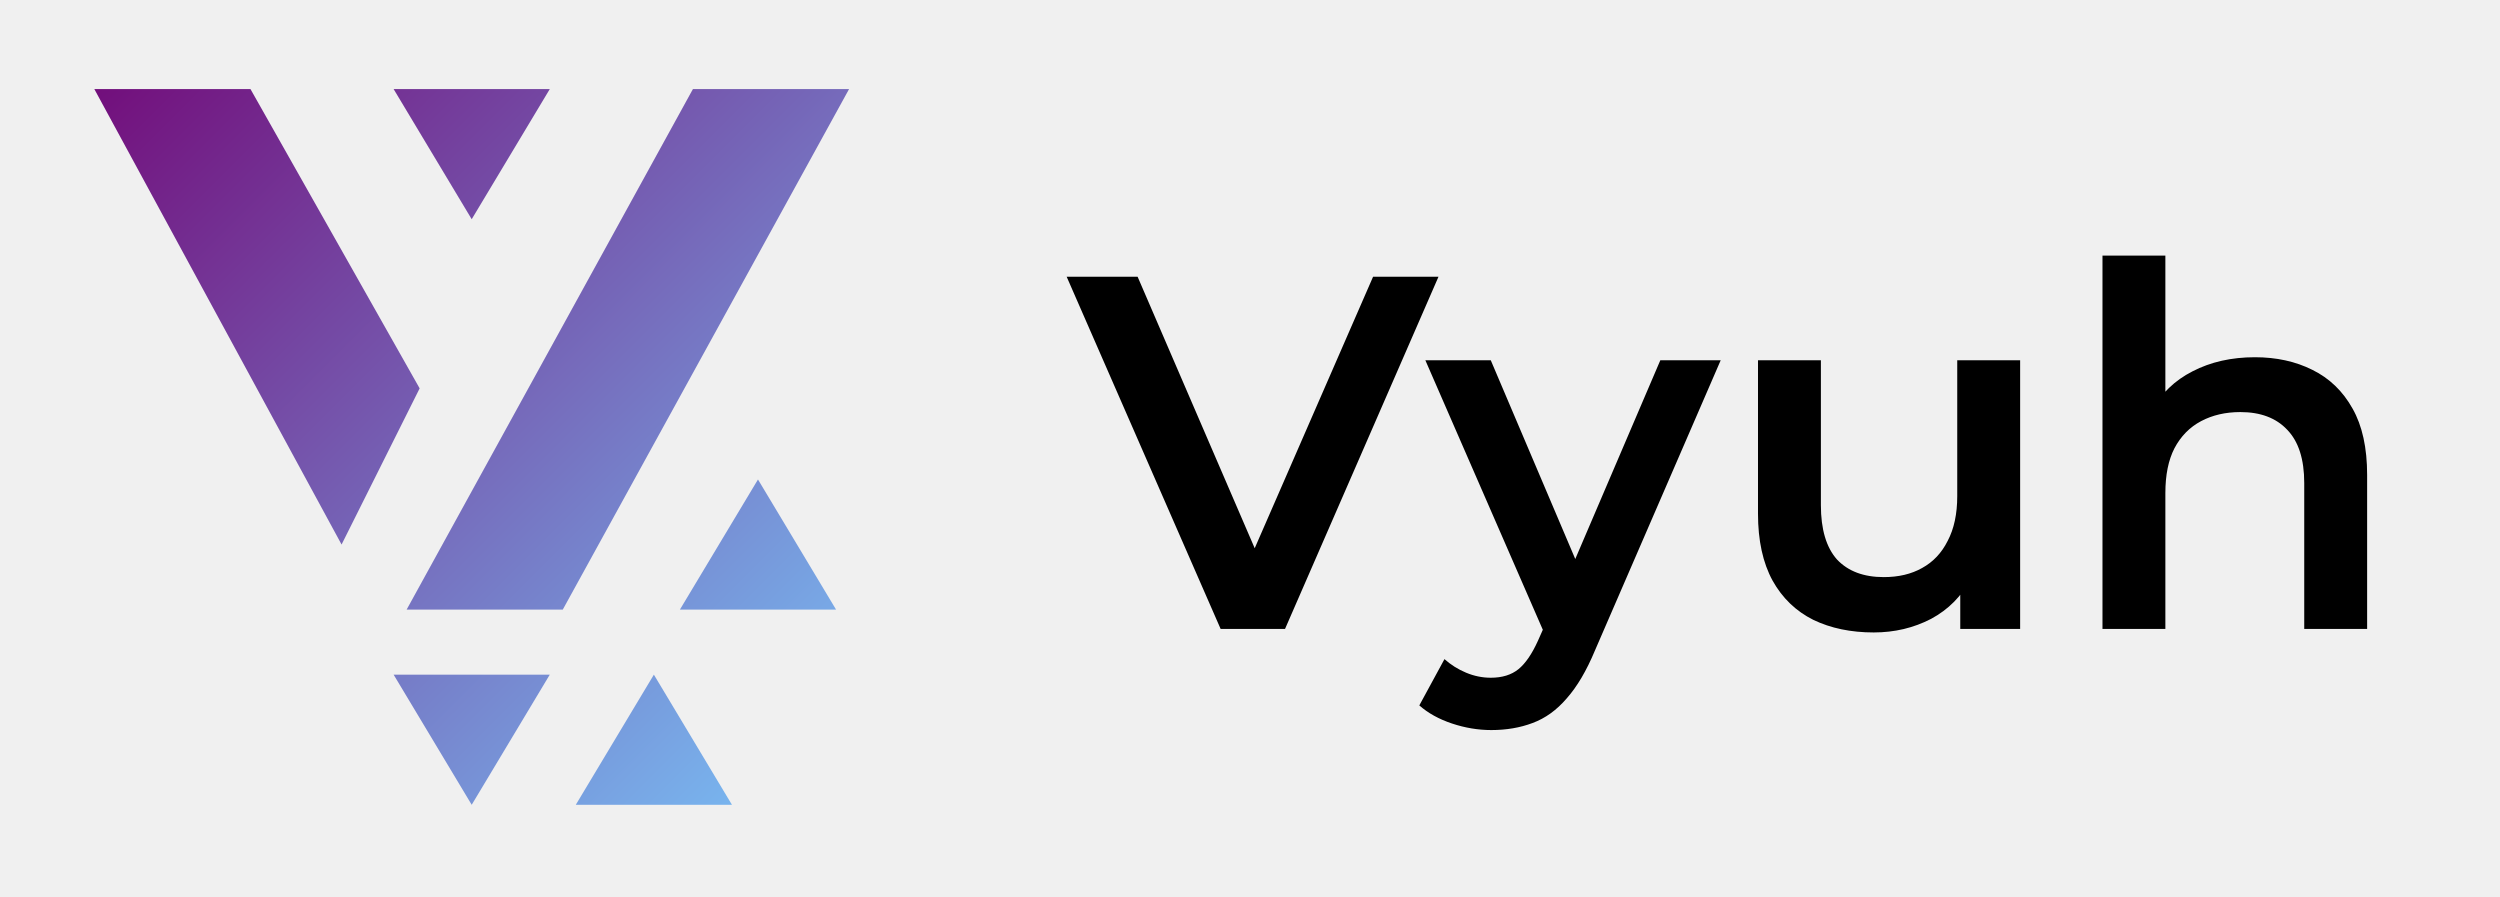
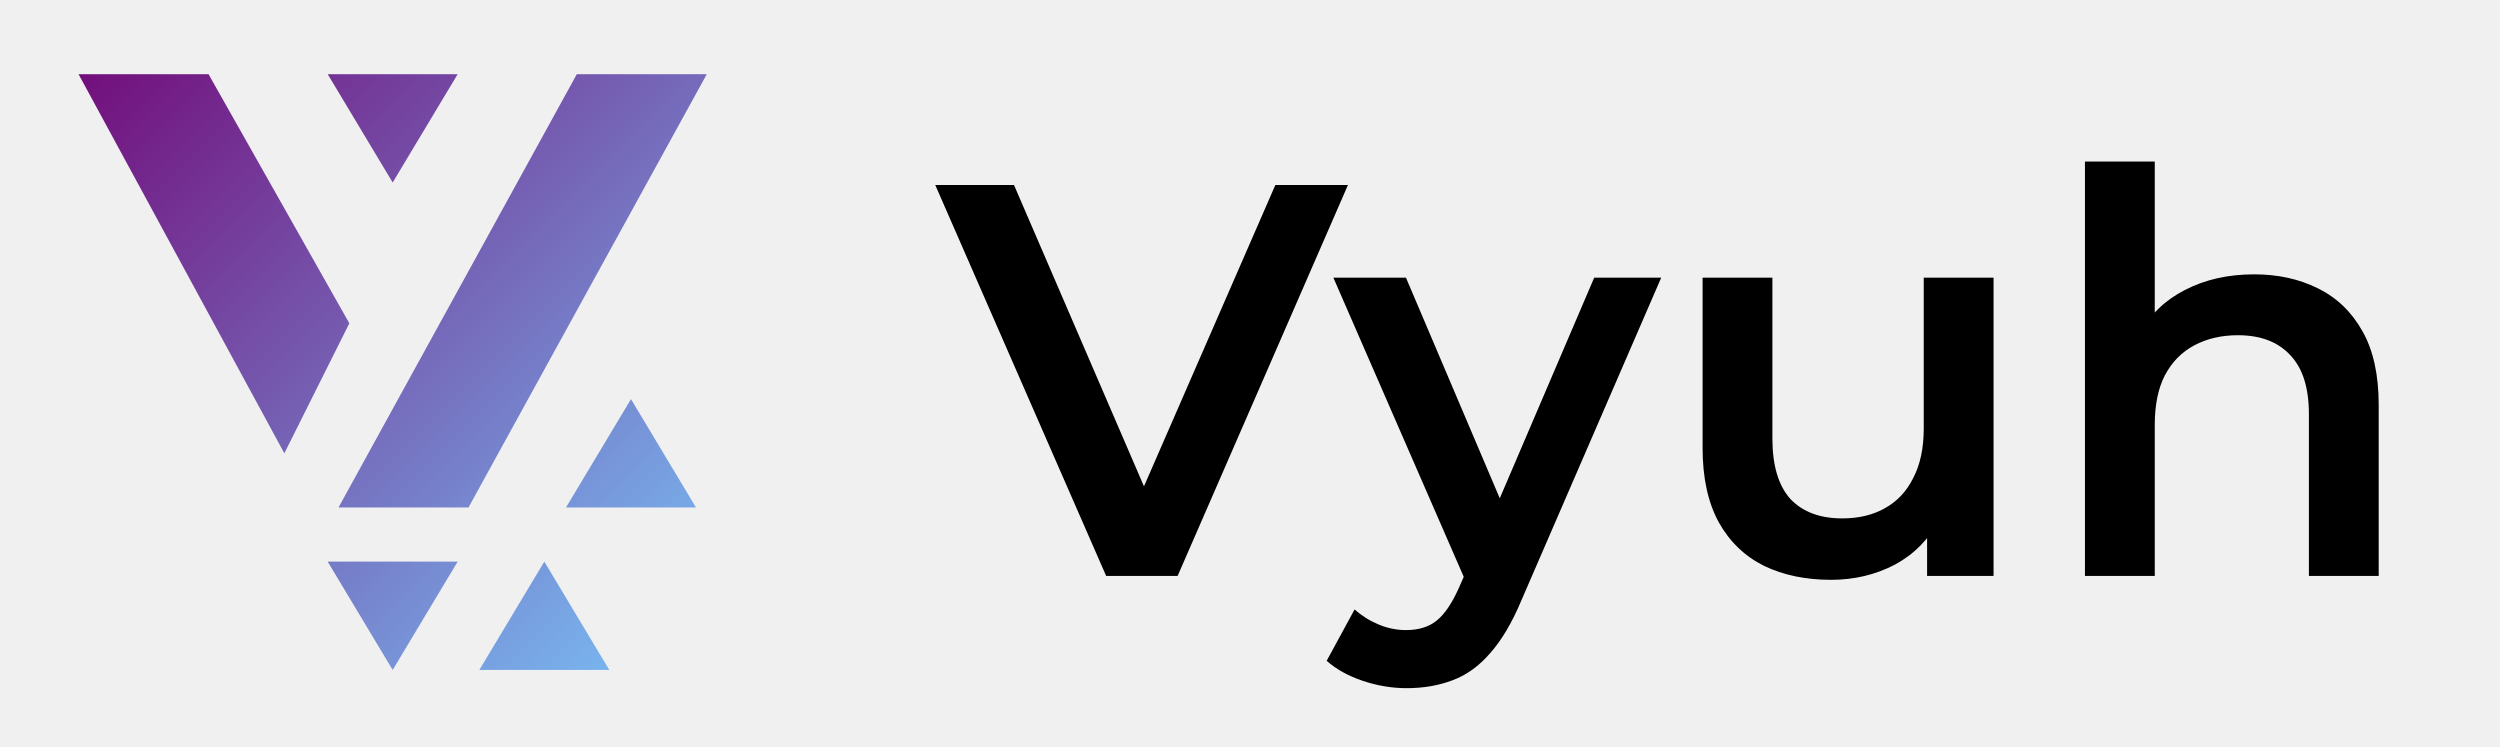
- <svg xmlns="http://www.w3.org/2000/svg" width="477" height="171" viewBox="0 0 477 171" fill="none">
+ <svg xmlns="http://www.w3.org/2000/svg" width="573" height="171" viewBox="0 0 573 171" fill="none">
  <mask id="mask0_545_2" style="mask-type:alpha" maskUnits="userSpaceOnUse" x="17" y="17" width="145" height="137">
    <path fill-rule="evenodd" clip-rule="evenodd" d="M132.207 17L77.586 116.31H107.379L162 17H132.207Z" fill="white" />
    <path fill-rule="evenodd" clip-rule="evenodd" d="M47.793 17L80.069 74.103L65.172 103.897L18 17H47.793Z" fill="white" />
    <path fill-rule="evenodd" clip-rule="evenodd" d="M104.897 128.724H75.104L90 153.552L104.897 128.724Z" fill="white" />
    <path fill-rule="evenodd" clip-rule="evenodd" d="M139.656 153.552H109.863L124.76 128.724L139.656 153.552Z" fill="white" />
    <path fill-rule="evenodd" clip-rule="evenodd" d="M159.519 116.31H129.725L144.622 91.483L159.519 116.31Z" fill="white" />
    <path fill-rule="evenodd" clip-rule="evenodd" d="M104.897 17H75.104L90 41.828L104.897 17Z" fill="white" />
  </mask>
  <g mask="url(#mask0_545_2)">
    <rect x="13.123" y="7.247" width="156.059" height="156.059" fill="url(#paint0_linear_545_2)" />
  </g>
-   <path d="M232.896 120L203.52 52.8H217.056L243.264 113.568H235.488L261.984 52.8H274.464L245.184 120H232.896ZM284.534 139.296C282.038 139.296 279.542 138.88 277.046 138.048C274.55 137.216 272.47 136.064 270.805 134.592L275.605 125.76C276.822 126.848 278.198 127.712 279.734 128.352C281.27 128.992 282.838 129.312 284.438 129.312C286.614 129.312 288.374 128.768 289.718 127.68C291.062 126.592 292.31 124.768 293.462 122.208L296.438 115.488L297.398 114.048L316.79 68.736H328.31L304.31 124.128C302.71 127.968 300.918 131.008 298.934 133.248C297.014 135.488 294.838 137.056 292.406 137.952C290.038 138.848 287.414 139.296 284.534 139.296ZM295.094 121.824L271.957 68.736H284.438L303.254 112.992L295.094 121.824ZM357.506 120.672C353.154 120.672 349.314 119.872 345.986 118.272C342.658 116.608 340.066 114.112 338.21 110.784C336.354 107.392 335.426 103.136 335.426 98.016V68.736H347.426V96.384C347.426 100.992 348.45 104.448 350.498 106.752C352.61 108.992 355.586 110.112 359.426 110.112C362.242 110.112 364.674 109.536 366.722 108.384C368.834 107.232 370.466 105.504 371.618 103.2C372.834 100.896 373.442 98.048 373.442 94.656V68.736H385.442V120H374.018V106.176L376.034 110.4C374.306 113.728 371.778 116.288 368.45 118.08C365.122 119.808 361.474 120.672 357.506 120.672ZM430.241 68.16C434.337 68.16 437.985 68.96 441.185 70.56C444.449 72.16 447.009 74.624 448.865 77.952C450.721 81.216 451.649 85.44 451.649 90.624V120H439.649V92.16C439.649 87.616 438.561 84.224 436.385 81.984C434.273 79.744 431.297 78.624 427.457 78.624C424.641 78.624 422.145 79.2 419.969 80.352C417.793 81.504 416.097 83.232 414.881 85.536C413.729 87.776 413.153 90.624 413.153 94.08V120H401.153V48.768H413.153V82.56L410.561 78.336C412.353 75.072 414.945 72.576 418.337 70.848C421.793 69.056 425.761 68.16 430.241 68.16Z" fill="black" />
+   <path d="M253.528 132L214.36 42.4H232.408L267.352 123.424H256.984L292.312 42.4H308.952L269.912 132H253.528ZM322.378 157.728C319.05 157.728 315.722 157.173 312.394 156.064C309.066 154.955 306.293 153.419 304.074 151.456L310.474 139.68C312.095 141.131 313.93 142.283 315.978 143.136C318.026 143.989 320.117 144.416 322.25 144.416C325.151 144.416 327.498 143.691 329.29 142.24C331.082 140.789 332.746 138.357 334.282 134.944L338.25 125.984L339.53 124.064L365.386 63.648H380.746L348.746 137.504C346.613 142.624 344.223 146.677 341.578 149.664C339.018 152.651 336.117 154.741 332.874 155.936C329.717 157.131 326.218 157.728 322.378 157.728ZM336.458 134.432L305.61 63.648H322.25L347.338 122.656L336.458 134.432ZM419.674 132.896C413.871 132.896 408.751 131.829 404.314 129.696C399.877 127.477 396.421 124.149 393.946 119.712C391.471 115.189 390.234 109.515 390.234 102.688V63.648H406.234V100.512C406.234 106.656 407.599 111.264 410.33 114.336C413.146 117.323 417.114 118.816 422.234 118.816C425.989 118.816 429.231 118.048 431.962 116.512C434.778 114.976 436.954 112.672 438.49 109.6C440.111 106.528 440.922 102.731 440.922 98.208V63.648H456.922V132H441.69V113.568L444.378 119.2C442.074 123.637 438.703 127.051 434.266 129.44C429.829 131.744 424.965 132.896 419.674 132.896ZM516.655 62.88C522.116 62.88 526.98 63.947 531.247 66.08C535.599 68.213 539.012 71.499 541.487 75.936C543.962 80.288 545.199 85.92 545.199 92.832V132H529.199V94.88C529.199 88.821 527.748 84.299 524.847 81.312C522.031 78.325 518.063 76.832 512.943 76.832C509.188 76.832 505.86 77.6 502.959 79.136C500.058 80.672 497.796 82.976 496.175 86.048C494.639 89.035 493.871 92.832 493.871 97.44V132H477.871V37.024H493.871V82.08L490.415 76.448C492.804 72.096 496.26 68.768 500.783 66.464C505.391 64.075 510.682 62.88 516.655 62.88Z" fill="black" />
  <defs>
    <linearGradient id="paint0_linear_545_2" x1="13.123" y1="7.247" x2="169.182" y2="163.306" gradientUnits="userSpaceOnUse">
      <stop stop-color="#720575" />
      <stop offset="1" stop-color="#79CDFF" />
    </linearGradient>
  </defs>
</svg>
